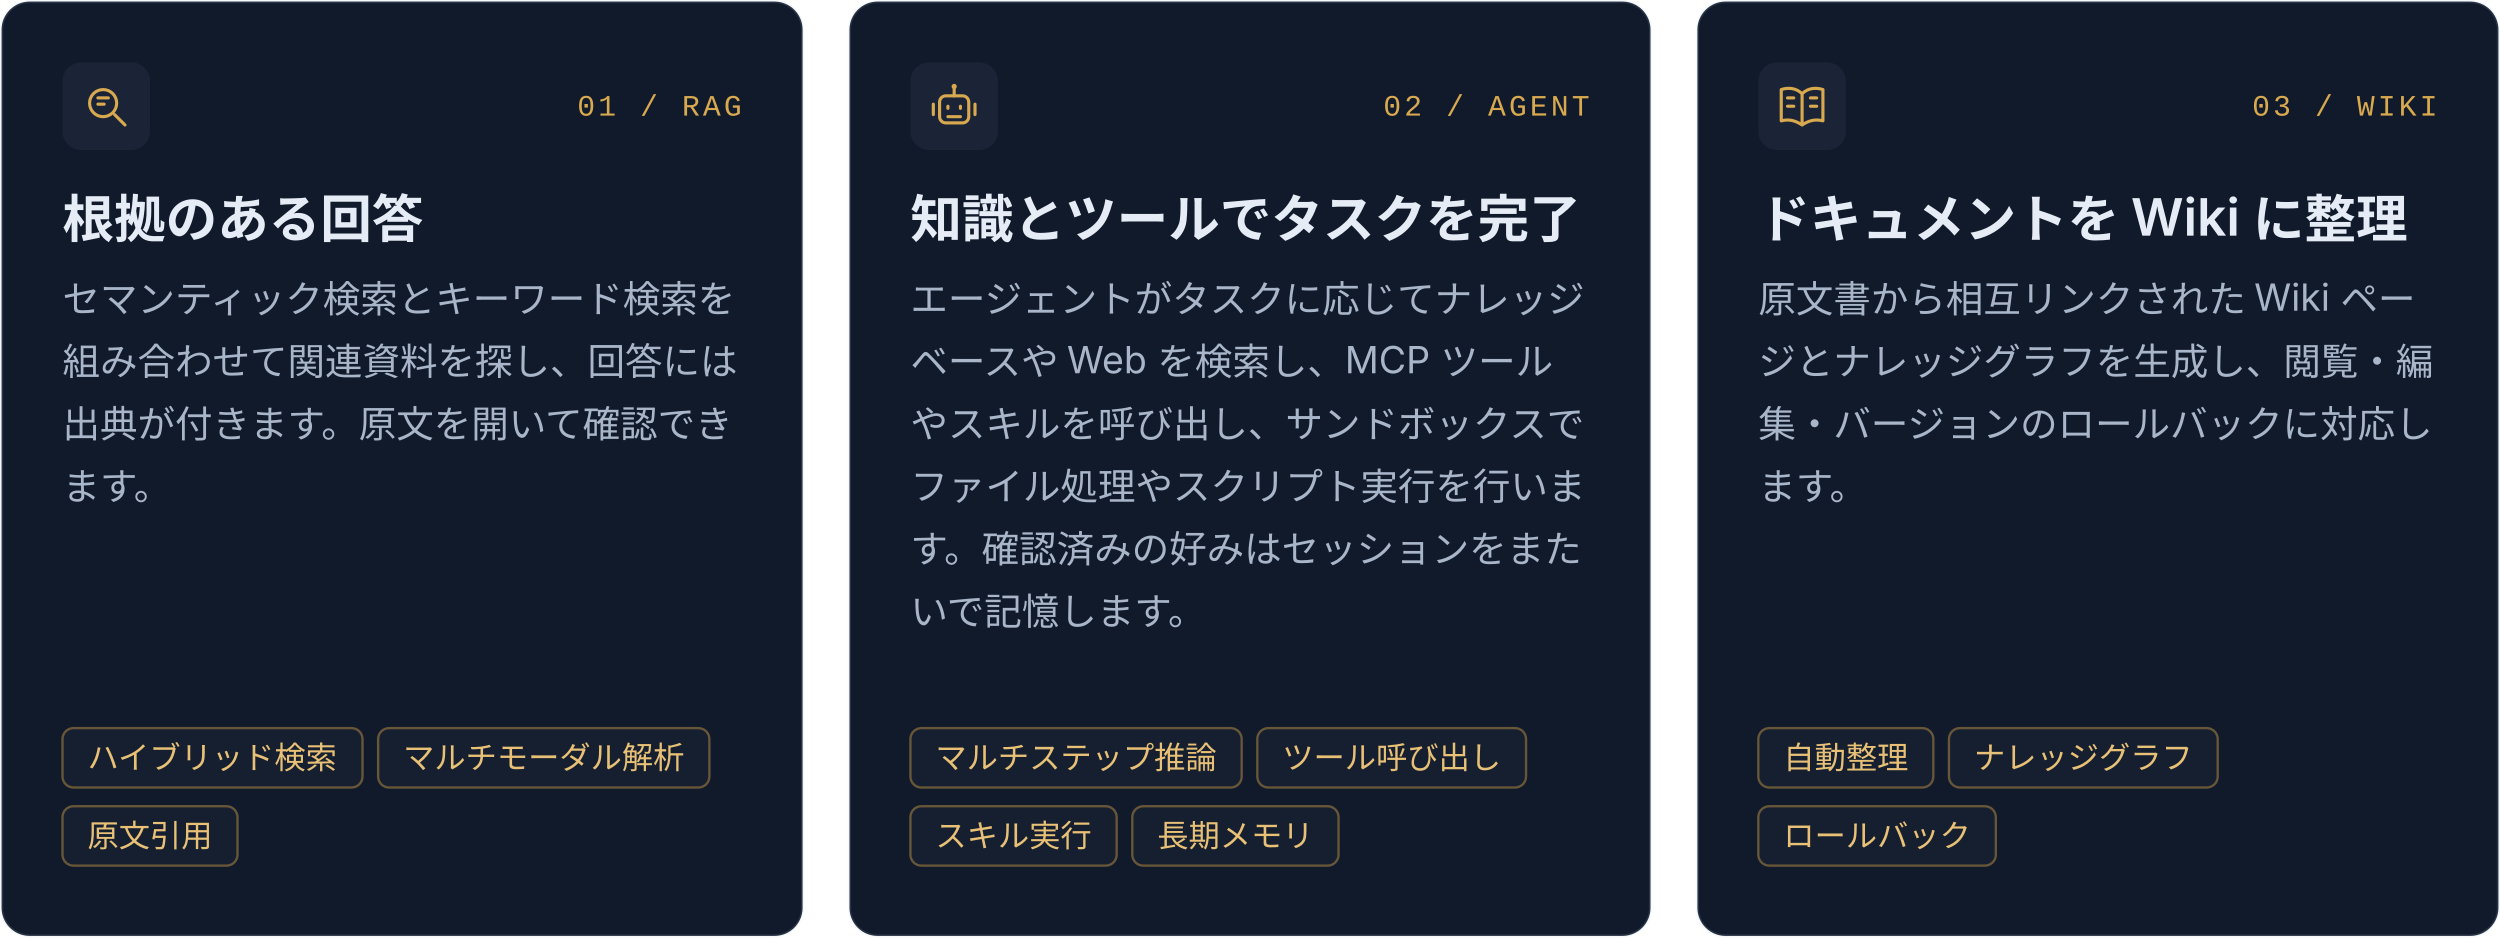
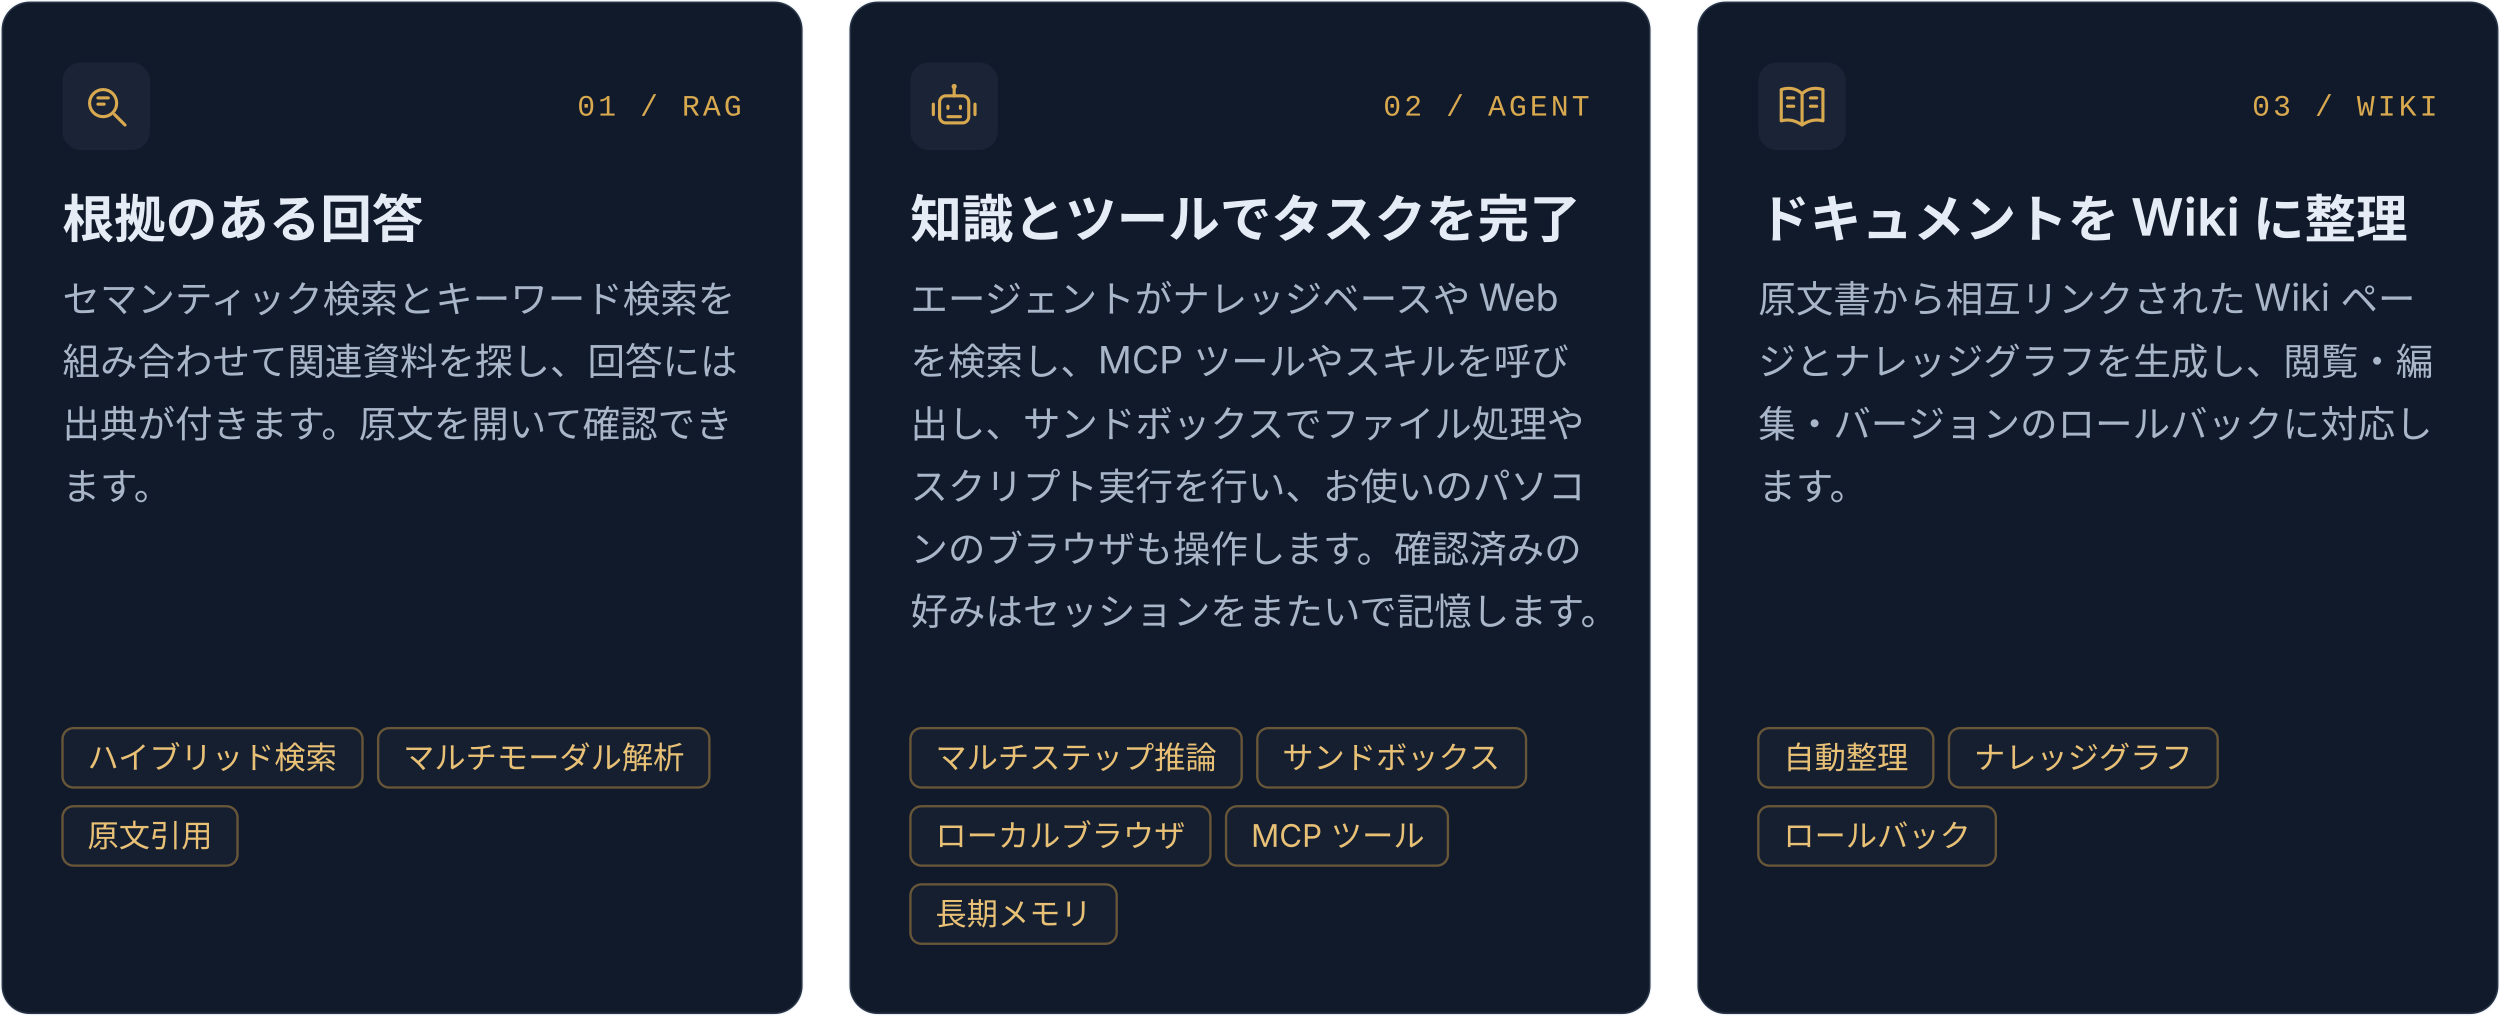
- <svg xmlns="http://www.w3.org/2000/svg" viewBox="0 0 1600 600" width="1600" height="600" role="img">
-   <rect x="1.0" y="1" width="512.667" height="598" rx="18" fill="#101a2b" stroke="rgba(190,208,232,.14)" stroke-width="2" />
+ <svg xmlns="http://www.w3.org/2000/svg" viewBox="0 0 1600 650" width="1600" height="650" role="img">
+   <rect x="1.0" y="1" width="512.667" height="648" rx="18" fill="#101a2b" stroke="rgba(190,208,232,.14)" stroke-width="2" />
  <rect x="40.0" y="40" width="56" height="56" rx="12" fill="#1a2436" />
  <g transform="translate(52.0 52) scale(1.333333)" fill="none" stroke="#d9a94f" stroke-width="1.5" stroke-linecap="round" stroke-linejoin="round">
    <circle cx="10.5" cy="10.5" r="6.5" />
    <path d="m16 16 5 5M8 8h5M8 11h3" />
  </g>
  <text x="474.667" y="74" text-anchor="end" font-family="'JetBrains Mono', SFMono-Regular, 'SF Mono', Menlo, Consolas, 'Liberation Mono', monospace" font-size="19" letter-spacing="2" fill="#d9a94f">01 / RAG</text>
  <text x="40.0" y="152" font-family="Inter, -apple-system, BlinkMacSystemFont, 'Segoe UI', 'Hiragino Sans', 'Hiragino Kaku Gothic ProN', 'Yu Gothic', Meiryo, 'Noto Sans CJK JP', sans-serif" font-size="33" font-weight="600" fill="#e6ecf5">根拠のある回答</text>
  <text x="40.0" y="200" font-family="Inter, -apple-system, BlinkMacSystemFont, 'Segoe UI', 'Hiragino Sans', 'Hiragino Kaku Gothic ProN', 'Yu Gothic', Meiryo, 'Noto Sans CJK JP', sans-serif" font-size="24" fill="#a9b6c9">セマンティック検索とキーワード検索を</text>
  <text x="40.0" y="240" font-family="Inter, -apple-system, BlinkMacSystemFont, 'Segoe UI', 'Hiragino Sans', 'Hiragino Kaku Gothic ProN', 'Yu Gothic', Meiryo, 'Noto Sans CJK JP', sans-serif" font-size="24" fill="#a9b6c9">組み合わせて関連資料を探し、回答には</text>
  <text x="40.0" y="280" font-family="Inter, -apple-system, BlinkMacSystemFont, 'Segoe UI', 'Hiragino Sans', 'Hiragino Kaku Gothic ProN', 'Yu Gothic', Meiryo, 'Noto Sans CJK JP', sans-serif" font-size="24" fill="#a9b6c9">出典が付きます。原文を開いて確認でき</text>
  <text x="40.0" y="320" font-family="Inter, -apple-system, BlinkMacSystemFont, 'Segoe UI', 'Hiragino Sans', 'Hiragino Kaku Gothic ProN', 'Yu Gothic', Meiryo, 'Noto Sans CJK JP', sans-serif" font-size="24" fill="#a9b6c9">ます。</text>
  <rect x="40.0" y="466" width="192.0" height="38" rx="7" fill="#161f30" stroke="#685638" stroke-width="1.5" />
  <text x="56.0" y="492" font-family="Inter, -apple-system, BlinkMacSystemFont, 'Segoe UI', 'Hiragino Sans', 'Hiragino Kaku Gothic ProN', 'Yu Gothic', Meiryo, 'Noto Sans CJK JP', sans-serif" font-size="20" fill="#e8c176">ハイブリッド検索</text>
  <rect x="242.0" y="466" width="212.0" height="38" rx="7" fill="#161f30" stroke="#685638" stroke-width="1.5" />
  <text x="258.0" y="492" font-family="Inter, -apple-system, BlinkMacSystemFont, 'Segoe UI', 'Hiragino Sans', 'Hiragino Kaku Gothic ProN', 'Yu Gothic', Meiryo, 'Noto Sans CJK JP', sans-serif" font-size="20" fill="#e8c176">マルチモーダル解析</text>
  <rect x="40.0" y="516" width="112.0" height="38" rx="7" fill="#161f30" stroke="#685638" stroke-width="1.5" />
  <text x="56.0" y="542" font-family="Inter, -apple-system, BlinkMacSystemFont, 'Segoe UI', 'Hiragino Sans', 'Hiragino Kaku Gothic ProN', 'Yu Gothic', Meiryo, 'Noto Sans CJK JP', sans-serif" font-size="20" fill="#e8c176">原文引用</text>
-   <rect x="543.667" y="1" width="512.667" height="598" rx="18" fill="#101a2b" stroke="rgba(190,208,232,.14)" stroke-width="2" />
+   <rect x="543.667" y="1" width="512.667" height="648" rx="18" fill="#101a2b" stroke="rgba(190,208,232,.14)" stroke-width="2" />
  <rect x="582.667" y="40" width="56" height="56" rx="12" fill="#1a2436" />
  <g transform="translate(594.6667 52) scale(1.333333)" fill="none" stroke="#d9a94f" stroke-width="1.5" stroke-linecap="round" stroke-linejoin="round">
    <rect x="5" y="7" width="14" height="13" rx="3" />
    <path d="M12 3v4M2 11v5m20-5v5M9 12v1m6-1v1m-6 4h6" />
    <circle cx="12" cy="2.5" r=".5" />
  </g>
  <text x="1017.333" y="74" text-anchor="end" font-family="'JetBrains Mono', SFMono-Regular, 'SF Mono', Menlo, Consolas, 'Liberation Mono', monospace" font-size="19" letter-spacing="2" fill="#d9a94f">02 / AGENT</text>
  <text x="582.667" y="152" font-family="Inter, -apple-system, BlinkMacSystemFont, 'Segoe UI', 'Hiragino Sans', 'Hiragino Kaku Gothic ProN', 'Yu Gothic', Meiryo, 'Noto Sans CJK JP', sans-serif" font-size="33" font-weight="600" fill="#e6ecf5">知識とツールでタスクを完了</text>
-   <text x="582.667" y="200" font-family="Inter, -apple-system, BlinkMacSystemFont, 'Segoe UI', 'Hiragino Sans', 'Hiragino Kaku Gothic ProN', 'Yu Gothic', Meiryo, 'Noto Sans CJK JP', sans-serif" font-size="24" fill="#a9b6c9">エージェントがタスクに応じてナレッジ</text>
-   <text x="582.667" y="240" font-family="Inter, -apple-system, BlinkMacSystemFont, 'Segoe UI', 'Hiragino Sans', 'Hiragino Kaku Gothic ProN', 'Yu Gothic', Meiryo, 'Noto Sans CJK JP', sans-serif" font-size="24" fill="#a9b6c9">ベースや Web を検索し、MCP ツール</text>
-   <text x="582.667" y="280" font-family="Inter, -apple-system, BlinkMacSystemFont, 'Segoe UI', 'Hiragino Sans', 'Hiragino Kaku Gothic ProN', 'Yu Gothic', Meiryo, 'Noto Sans CJK JP', sans-serif" font-size="24" fill="#a9b6c9">やスキルを呼び出し、サンドボックスで</text>
-   <text x="582.667" y="320" font-family="Inter, -apple-system, BlinkMacSystemFont, 'Segoe UI', 'Hiragino Sans', 'Hiragino Kaku Gothic ProN', 'Yu Gothic', Meiryo, 'Noto Sans CJK JP', sans-serif" font-size="24" fill="#a9b6c9">ファイル処理やスクリプト実行を行いま</text>
-   <text x="582.667" y="360" font-family="Inter, -apple-system, BlinkMacSystemFont, 'Segoe UI', 'Hiragino Sans', 'Hiragino Kaku Gothic ProN', 'Yu Gothic', Meiryo, 'Noto Sans CJK JP', sans-serif" font-size="24" fill="#a9b6c9">す。確認済みの好みはセッションをまた</text>
-   <text x="582.667" y="400" font-family="Inter, -apple-system, BlinkMacSystemFont, 'Segoe UI', 'Hiragino Sans', 'Hiragino Kaku Gothic ProN', 'Yu Gothic', Meiryo, 'Noto Sans CJK JP', sans-serif" font-size="24" fill="#a9b6c9">いで記憶します。</text>
+   <text x="582.667" y="200" font-family="Inter, -apple-system, BlinkMacSystemFont, 'Segoe UI', 'Hiragino Sans', 'Hiragino Kaku Gothic ProN', 'Yu Gothic', Meiryo, 'Noto Sans CJK JP', sans-serif" font-size="24" fill="#a9b6c9">エージェントがナレッジベースや Web</text>
+   <text x="582.667" y="240" font-family="Inter, -apple-system, BlinkMacSystemFont, 'Segoe UI', 'Hiragino Sans', 'Hiragino Kaku Gothic ProN', 'Yu Gothic', Meiryo, 'Noto Sans CJK JP', sans-serif" font-size="24" fill="#a9b6c9">を検索し、MCP ツールやスキルを呼び</text>
+   <text x="582.667" y="280" font-family="Inter, -apple-system, BlinkMacSystemFont, 'Segoe UI', 'Hiragino Sans', 'Hiragino Kaku Gothic ProN', 'Yu Gothic', Meiryo, 'Noto Sans CJK JP', sans-serif" font-size="24" fill="#a9b6c9">出し、サンドボックスでファイル処理や</text>
+   <text x="582.667" y="320" font-family="Inter, -apple-system, BlinkMacSystemFont, 'Segoe UI', 'Hiragino Sans', 'Hiragino Kaku Gothic ProN', 'Yu Gothic', Meiryo, 'Noto Sans CJK JP', sans-serif" font-size="24" fill="#a9b6c9">スクリプト実行を行い、お使いのパソコ</text>
+   <text x="582.667" y="360" font-family="Inter, -apple-system, BlinkMacSystemFont, 'Segoe UI', 'Hiragino Sans', 'Hiragino Kaku Gothic ProN', 'Yu Gothic', Meiryo, 'Noto Sans CJK JP', sans-serif" font-size="24" fill="#a9b6c9">ンのブラウザも操作します。確認済みの</text>
+   <text x="582.667" y="400" font-family="Inter, -apple-system, BlinkMacSystemFont, 'Segoe UI', 'Hiragino Sans', 'Hiragino Kaku Gothic ProN', 'Yu Gothic', Meiryo, 'Noto Sans CJK JP', sans-serif" font-size="24" fill="#a9b6c9">好みはセッションをまたいで記憶します。</text>
  <rect x="582.667" y="466" width="212.0" height="38" rx="7" fill="#161f30" stroke="#685638" stroke-width="1.5" />
  <text x="598.667" y="492" font-family="Inter, -apple-system, BlinkMacSystemFont, 'Segoe UI', 'Hiragino Sans', 'Hiragino Kaku Gothic ProN', 'Yu Gothic', Meiryo, 'Noto Sans CJK JP', sans-serif" font-size="20" fill="#e8c176">マルチステップ推論</text>
  <rect x="804.667" y="466" width="172.0" height="38" rx="7" fill="#161f30" stroke="#685638" stroke-width="1.5" />
-   <text x="820.667" y="492" font-family="Inter, -apple-system, BlinkMacSystemFont, 'Segoe UI', 'Hiragino Sans', 'Hiragino Kaku Gothic ProN', 'Yu Gothic', Meiryo, 'Noto Sans CJK JP', sans-serif" font-size="20" fill="#e8c176">ツール呼び出し</text>
-   <rect x="582.667" y="516" width="132.0" height="38" rx="7" fill="#161f30" stroke="#685638" stroke-width="1.5" />
-   <text x="598.667" y="542" font-family="Inter, -apple-system, BlinkMacSystemFont, 'Segoe UI', 'Hiragino Sans', 'Hiragino Kaku Gothic ProN', 'Yu Gothic', Meiryo, 'Noto Sans CJK JP', sans-serif" font-size="20" fill="#e8c176">スキル実行</text>
-   <rect x="724.667" y="516" width="132.0" height="38" rx="7" fill="#161f30" stroke="#685638" stroke-width="1.5" />
-   <text x="740.667" y="542" font-family="Inter, -apple-system, BlinkMacSystemFont, 'Segoe UI', 'Hiragino Sans', 'Hiragino Kaku Gothic ProN', 'Yu Gothic', Meiryo, 'Noto Sans CJK JP', sans-serif" font-size="20" fill="#e8c176">長期メモリ</text>
-   <rect x="1086.333" y="1" width="512.667" height="598" rx="18" fill="#101a2b" stroke="rgba(190,208,232,.14)" stroke-width="2" />
+   <text x="820.667" y="492" font-family="Inter, -apple-system, BlinkMacSystemFont, 'Segoe UI', 'Hiragino Sans', 'Hiragino Kaku Gothic ProN', 'Yu Gothic', Meiryo, 'Noto Sans CJK JP', sans-serif" font-size="20" fill="#e8c176">サンドボックス</text>
+   <rect x="582.667" y="516" width="192.0" height="38" rx="7" fill="#161f30" stroke="#685638" stroke-width="1.5" />
+   <text x="598.667" y="542" font-family="Inter, -apple-system, BlinkMacSystemFont, 'Segoe UI', 'Hiragino Sans', 'Hiragino Kaku Gothic ProN', 'Yu Gothic', Meiryo, 'Noto Sans CJK JP', sans-serif" font-size="20" fill="#e8c176">ローカルブラウザ</text>
+   <rect x="784.667" y="516" width="142.0" height="38" rx="7" fill="#161f30" stroke="#685638" stroke-width="1.5" />
+   <text x="800.667" y="542" font-family="Inter, -apple-system, BlinkMacSystemFont, 'Segoe UI', 'Hiragino Sans', 'Hiragino Kaku Gothic ProN', 'Yu Gothic', Meiryo, 'Noto Sans CJK JP', sans-serif" font-size="20" fill="#e8c176">MCP ツール</text>
+   <rect x="582.667" y="566" width="132.0" height="38" rx="7" fill="#161f30" stroke="#685638" stroke-width="1.5" />
+   <text x="598.667" y="592" font-family="Inter, -apple-system, BlinkMacSystemFont, 'Segoe UI', 'Hiragino Sans', 'Hiragino Kaku Gothic ProN', 'Yu Gothic', Meiryo, 'Noto Sans CJK JP', sans-serif" font-size="20" fill="#e8c176">長期メモリ</text>
+   <rect x="1086.333" y="1" width="512.667" height="648" rx="18" fill="#101a2b" stroke="rgba(190,208,232,.14)" stroke-width="2" />
  <rect x="1125.333" y="40" width="56" height="56" rx="12" fill="#1a2436" />
  <g transform="translate(1137.333 52) scale(1.333333)" fill="none" stroke="#d9a94f" stroke-width="1.5" stroke-linecap="round" stroke-linejoin="round">
    <path d="M12 6C9 3 5 3 2 4v15c4-1 7 0 10 2 3-2 6-3 10-2V4c-3-1-7-1-10 2v15" />
    <path d="M5 8h3m-3 4h3m8-4h3m-3 4h3" />
  </g>
  <text x="1560.0" y="74" text-anchor="end" font-family="'JetBrains Mono', SFMono-Regular, 'SF Mono', Menlo, Consolas, 'Liberation Mono', monospace" font-size="19" letter-spacing="2" fill="#d9a94f">03 / WIKI</text>
  <text x="1125.333" y="152" font-family="Inter, -apple-system, BlinkMacSystemFont, 'Segoe UI', 'Hiragino Sans', 'Hiragino Kaku Gothic ProN', 'Yu Gothic', Meiryo, 'Noto Sans CJK JP', sans-serif" font-size="33" font-weight="600" fill="#e6ecf5">ドキュメントを Wiki に整理</text>
  <text x="1125.333" y="200" font-family="Inter, -apple-system, BlinkMacSystemFont, 'Segoe UI', 'Hiragino Sans', 'Hiragino Kaku Gothic ProN', 'Yu Gothic', Meiryo, 'Noto Sans CJK JP', sans-serif" font-size="24" fill="#a9b6c9">原文書から相互リンクされた Wiki ペー</text>
  <text x="1125.333" y="240" font-family="Inter, -apple-system, BlinkMacSystemFont, 'Segoe UI', 'Hiragino Sans', 'Hiragino Kaku Gothic ProN', 'Yu Gothic', Meiryo, 'Noto Sans CJK JP', sans-serif" font-size="24" fill="#a9b6c9">ジとナレッジグラフを生成し、閲覧・編</text>
  <text x="1125.333" y="280" font-family="Inter, -apple-system, BlinkMacSystemFont, 'Segoe UI', 'Hiragino Sans', 'Hiragino Kaku Gothic ProN', 'Yu Gothic', Meiryo, 'Noto Sans CJK JP', sans-serif" font-size="24" fill="#a9b6c9">集・バージョンのロールバックに対応し</text>
  <text x="1125.333" y="320" font-family="Inter, -apple-system, BlinkMacSystemFont, 'Segoe UI', 'Hiragino Sans', 'Hiragino Kaku Gothic ProN', 'Yu Gothic', Meiryo, 'Noto Sans CJK JP', sans-serif" font-size="24" fill="#a9b6c9">ます。</text>
  <rect x="1125.333" y="466" width="112.0" height="38" rx="7" fill="#161f30" stroke="#685638" stroke-width="1.5" />
  <text x="1141.333" y="492" font-family="Inter, -apple-system, BlinkMacSystemFont, 'Segoe UI', 'Hiragino Sans', 'Hiragino Kaku Gothic ProN', 'Yu Gothic', Meiryo, 'Noto Sans CJK JP', sans-serif" font-size="20" fill="#e8c176">自動整理</text>
  <rect x="1247.333" y="466" width="172.0" height="38" rx="7" fill="#161f30" stroke="#685638" stroke-width="1.5" />
  <text x="1263.333" y="492" font-family="Inter, -apple-system, BlinkMacSystemFont, 'Segoe UI', 'Hiragino Sans', 'Hiragino Kaku Gothic ProN', 'Yu Gothic', Meiryo, 'Noto Sans CJK JP', sans-serif" font-size="20" fill="#e8c176">ナレッジグラフ</text>
  <rect x="1125.333" y="516" width="152.0" height="38" rx="7" fill="#161f30" stroke="#685638" stroke-width="1.5" />
  <text x="1141.333" y="542" font-family="Inter, -apple-system, BlinkMacSystemFont, 'Segoe UI', 'Hiragino Sans', 'Hiragino Kaku Gothic ProN', 'Yu Gothic', Meiryo, 'Noto Sans CJK JP', sans-serif" font-size="20" fill="#e8c176">ロールバック</text>
</svg>
